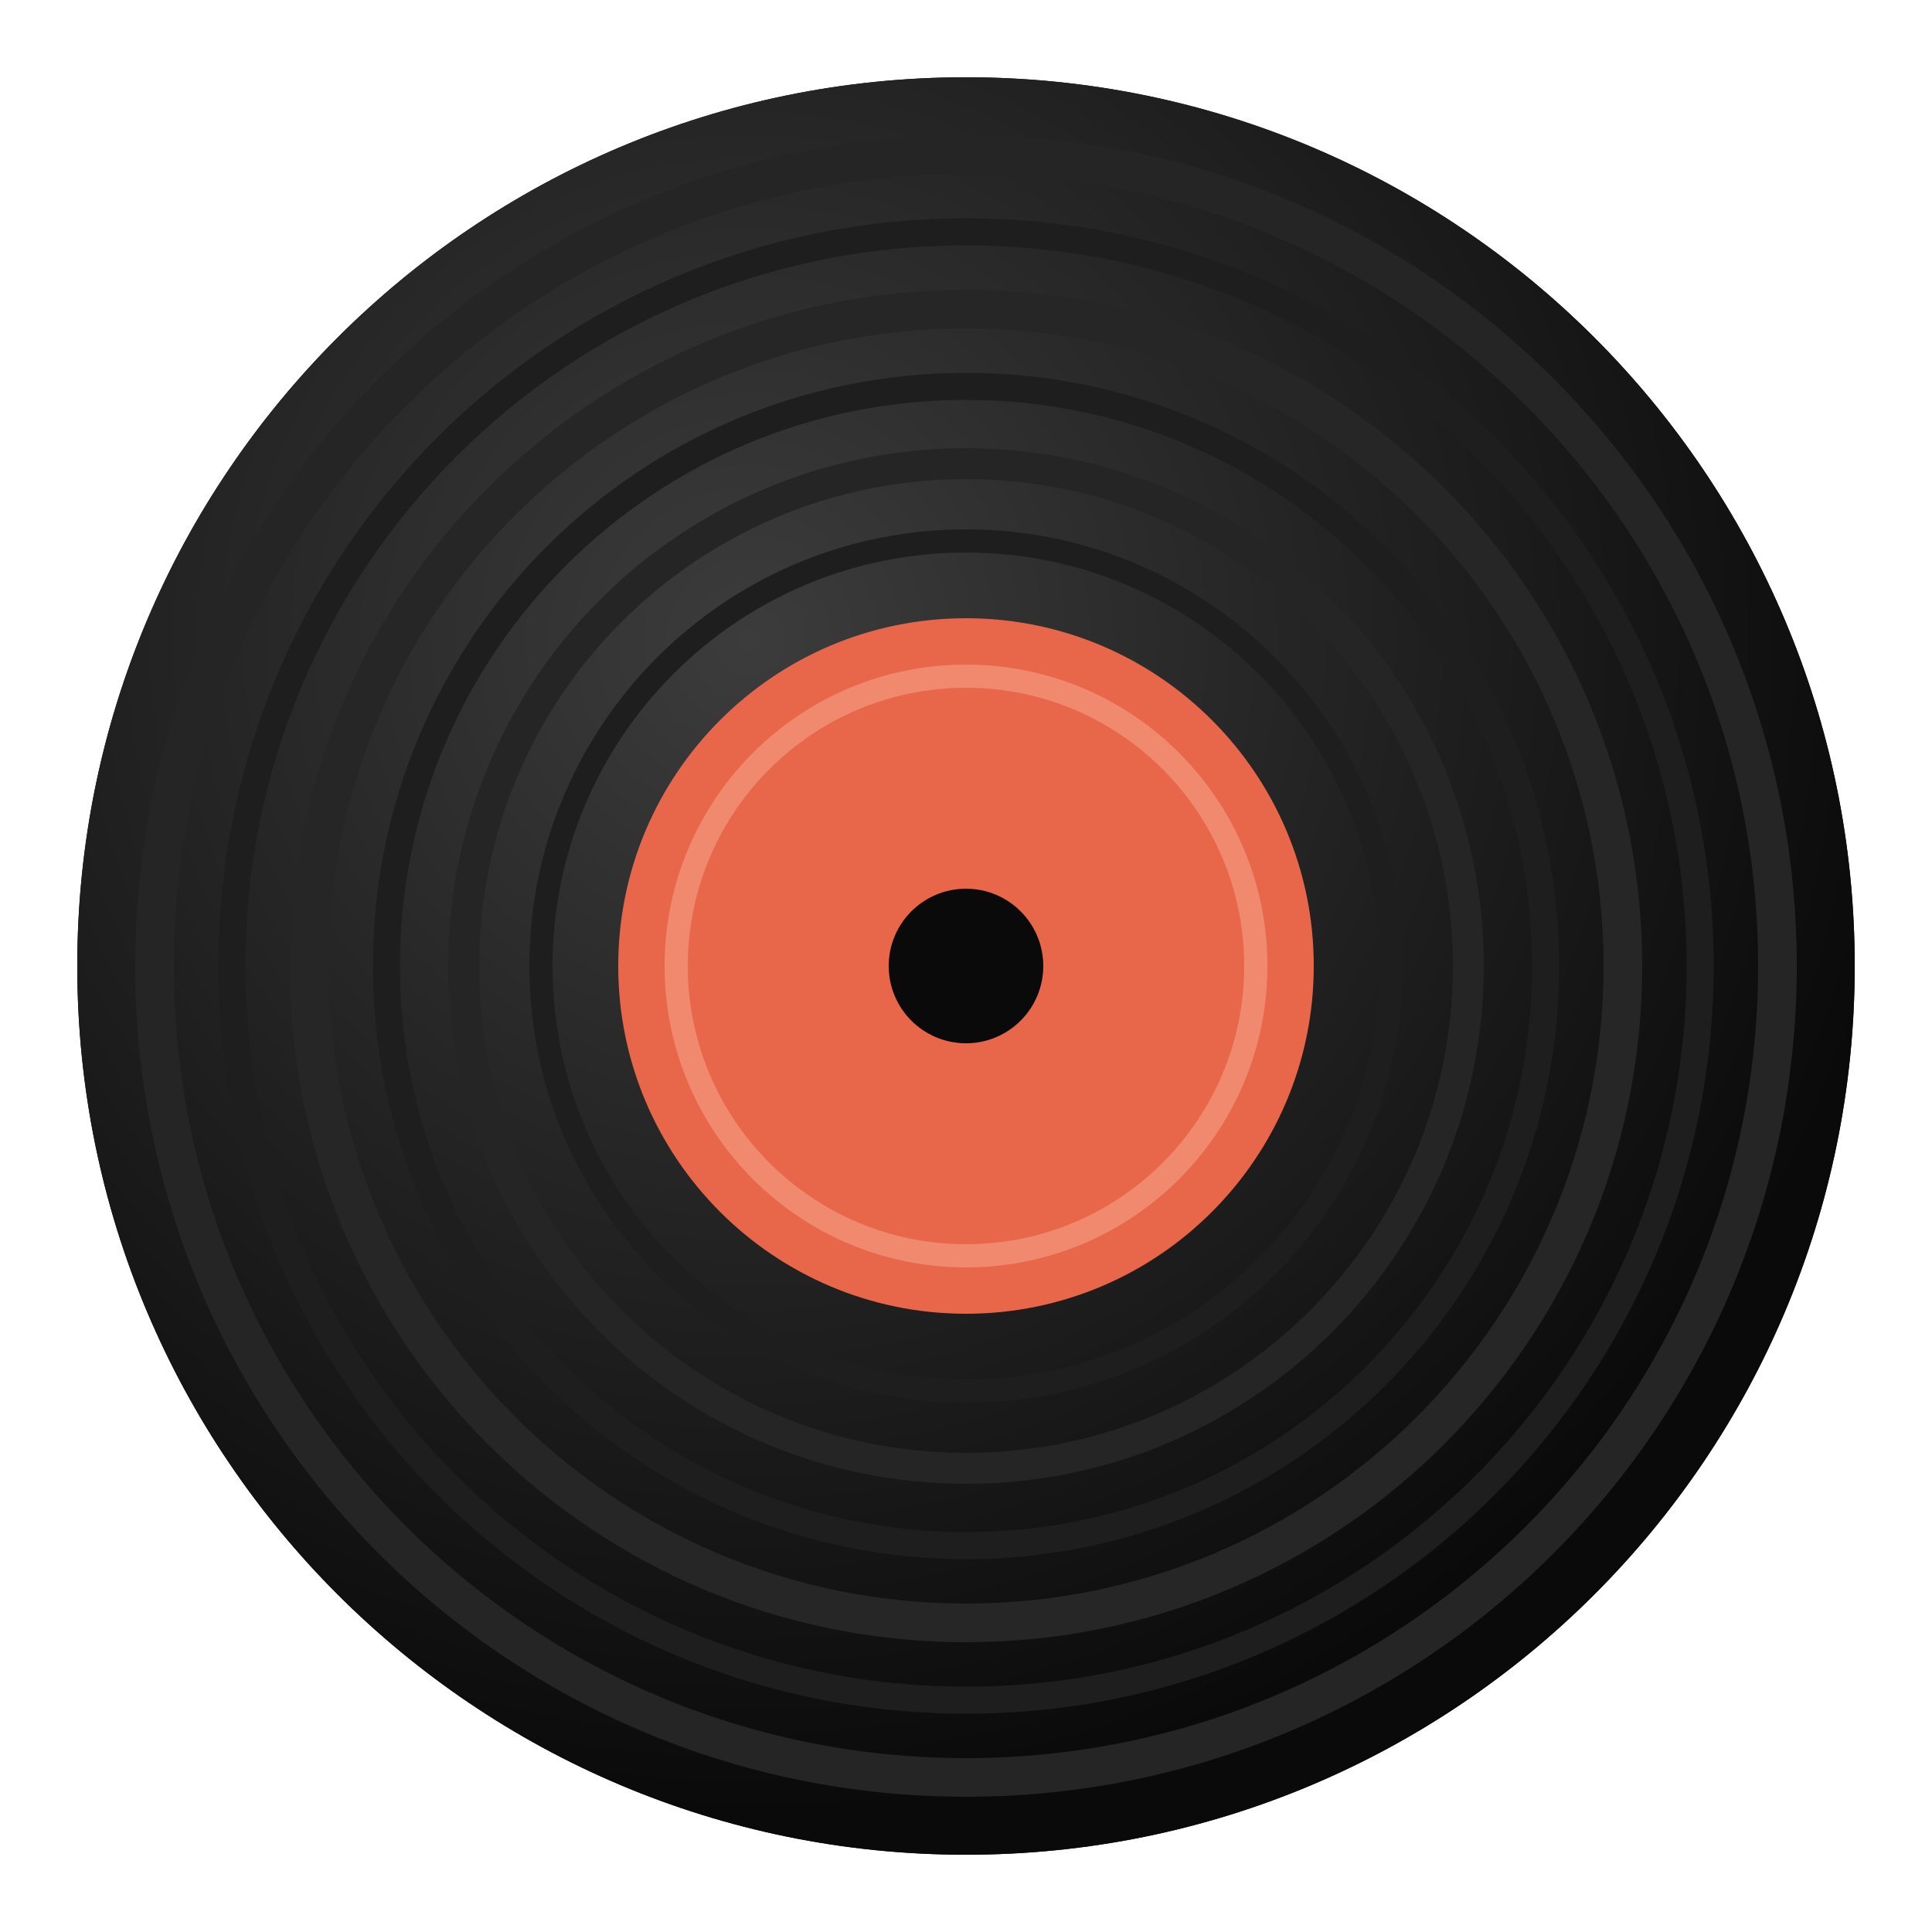
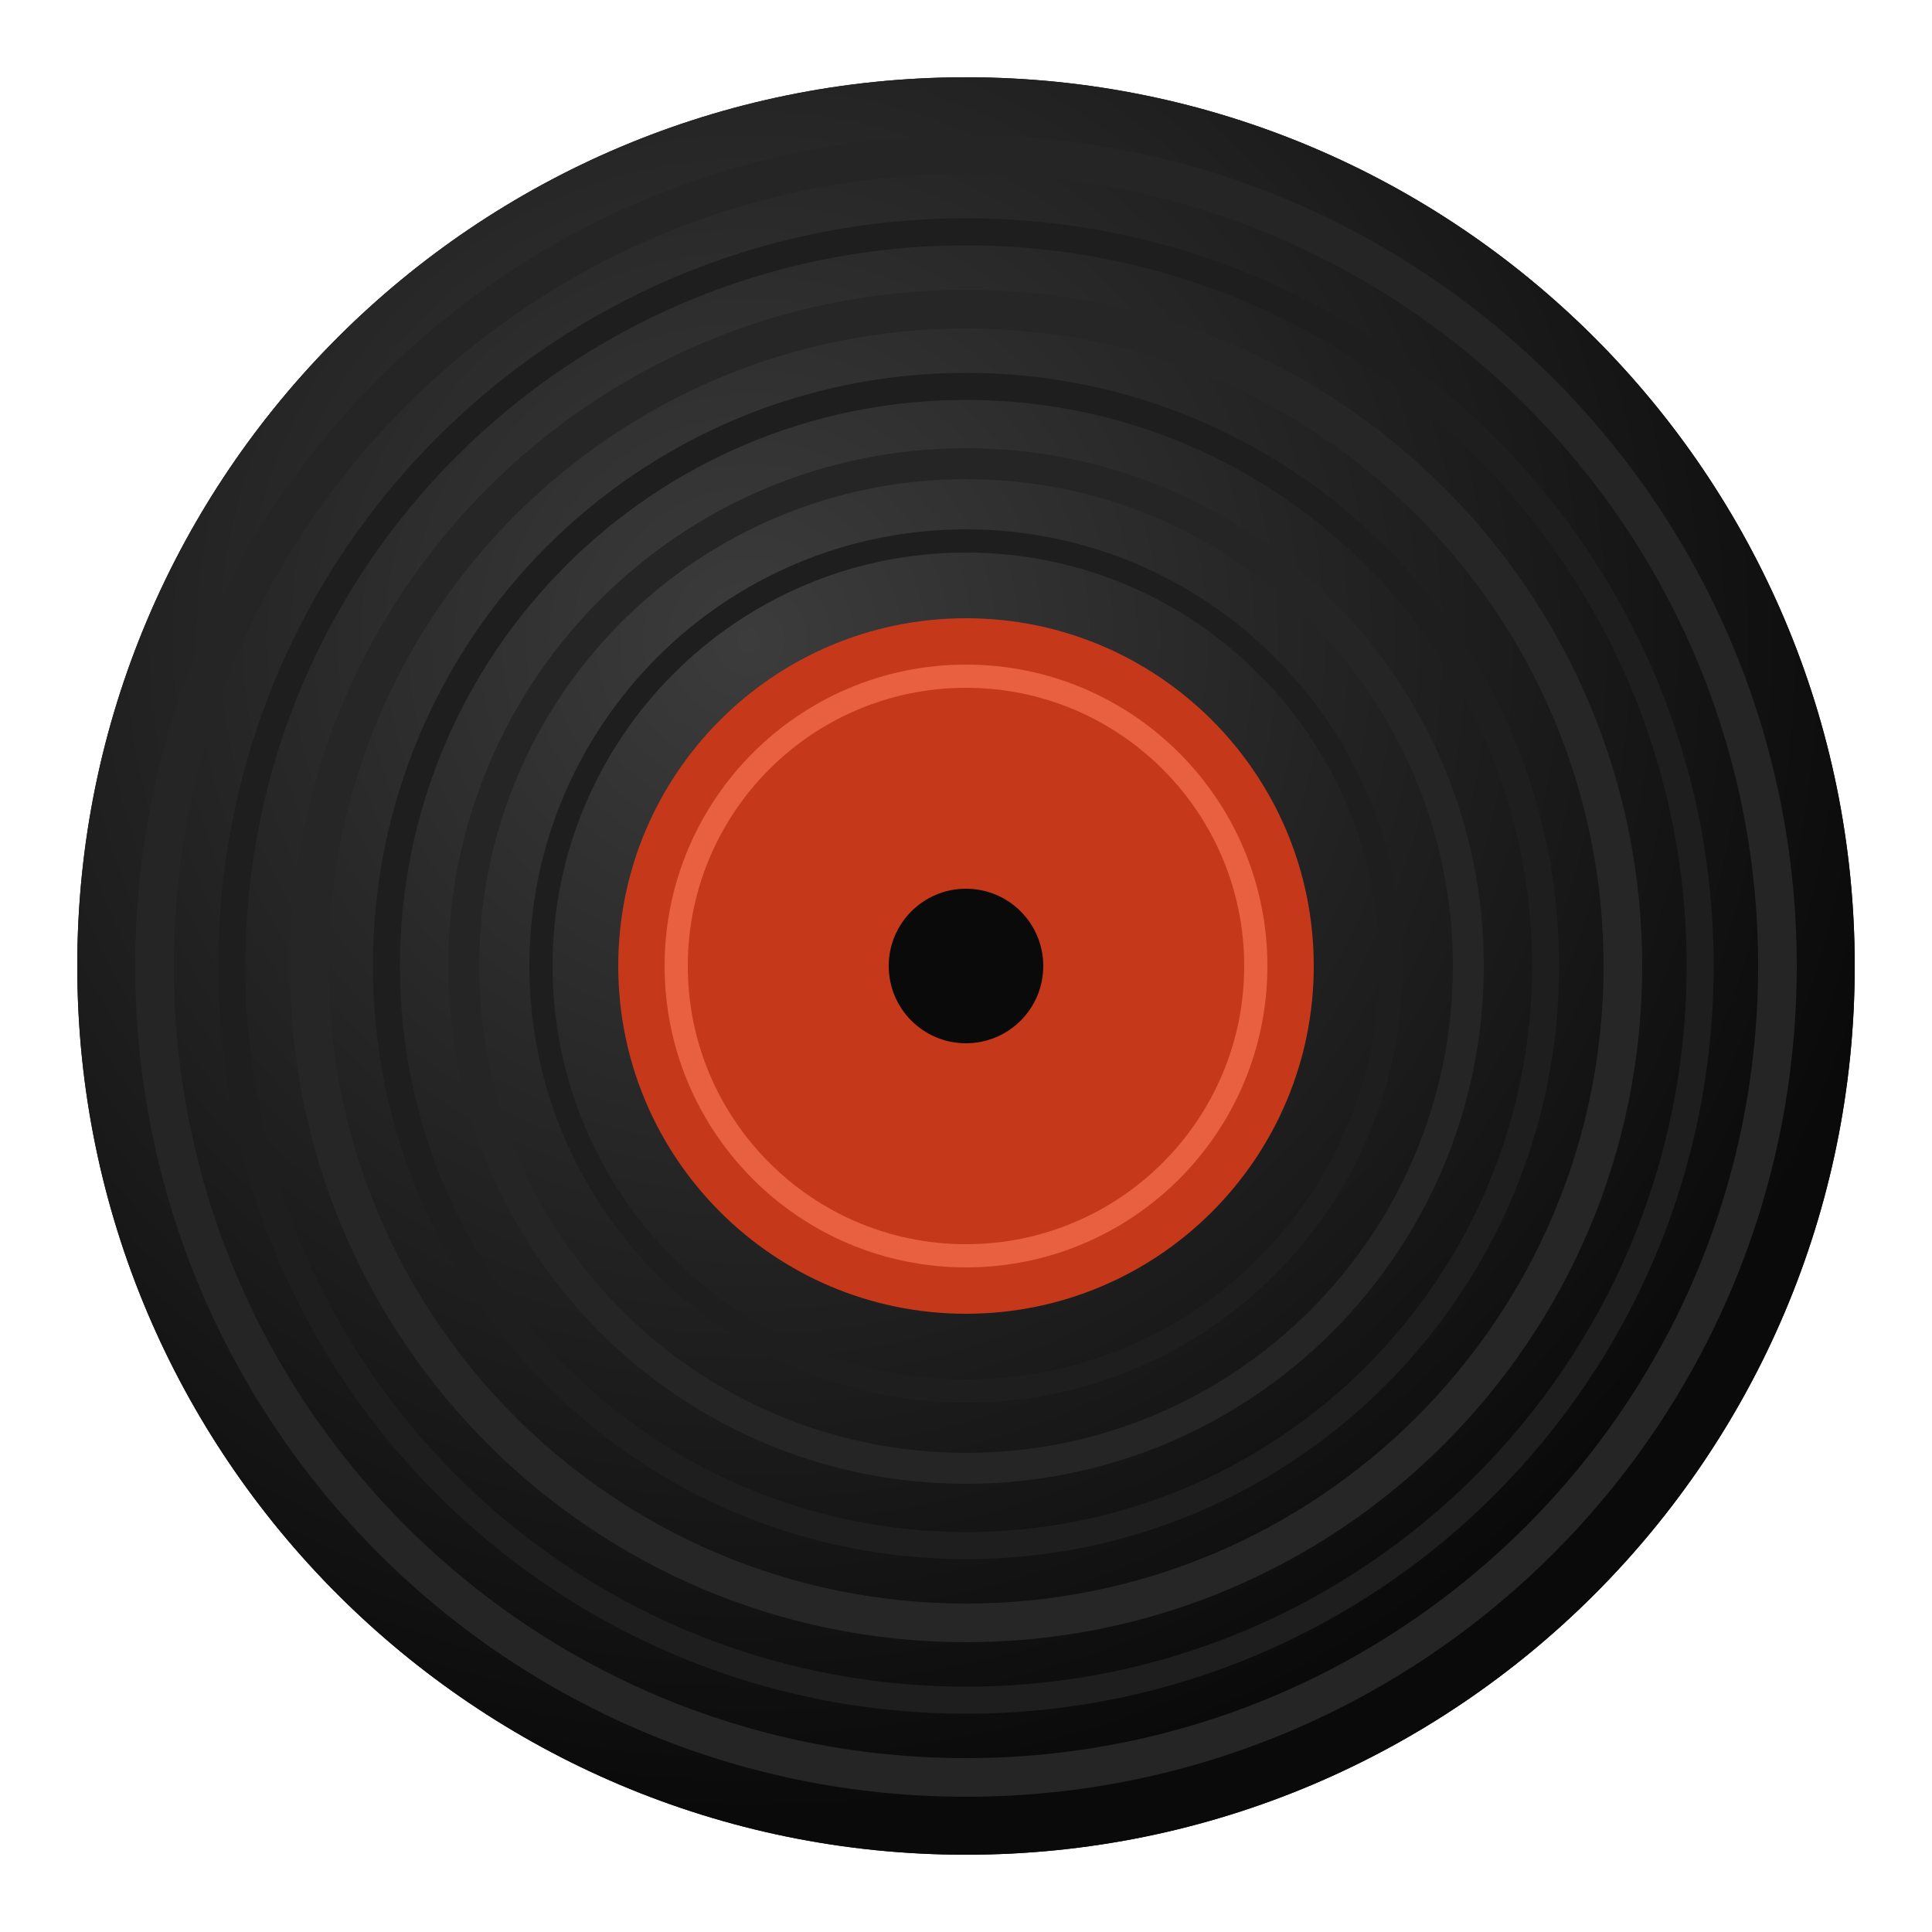
<svg xmlns="http://www.w3.org/2000/svg" viewBox="0 0 50 50" height="50" aria-hidden="true">
  <defs>
    <radialGradient id="vinyl-shine" cx="38%" cy="32%" r="65%">
      <stop offset="0%" stop-color="#3c3c3c" />
      <stop offset="100%" stop-color="#0a0a0a" />
    </radialGradient>
  </defs>
  <circle cx="25" cy="25" r="23" fill="#111" />
  <circle cx="25" cy="25" r="23" fill="url(#vinyl-shine)" />
  <circle cx="25" cy="25" r="21" fill="none" stroke="#252525" stroke-width="1" />
  <circle cx="25" cy="25" r="19" fill="none" stroke="#1e1e1e" stroke-width="0.7" />
  <circle cx="25" cy="25" r="17" fill="none" stroke="#262626" stroke-width="1" />
  <circle cx="25" cy="25" r="15" fill="none" stroke="#1e1e1e" stroke-width="0.7" />
  <circle cx="25" cy="25" r="13" fill="none" stroke="#252525" stroke-width="0.8" />
  <circle cx="25" cy="25" r="11" fill="none" stroke="#1e1e1e" stroke-width="0.6" />
-   <circle cx="25" cy="25" r="9" fill="#e8674a" />
-   <circle cx="25" cy="25" r="7.5" fill="none" stroke="#f0896e" stroke-width="0.6" />
+   <circle cx="25" cy="25" r="9" fill="#C5391A" />
+   <circle cx="25" cy="25" r="7.5" fill="none" stroke="#E86040" stroke-width="0.6" />
  <circle cx="25" cy="25" r="2" fill="#0a0a0a" />
</svg>
